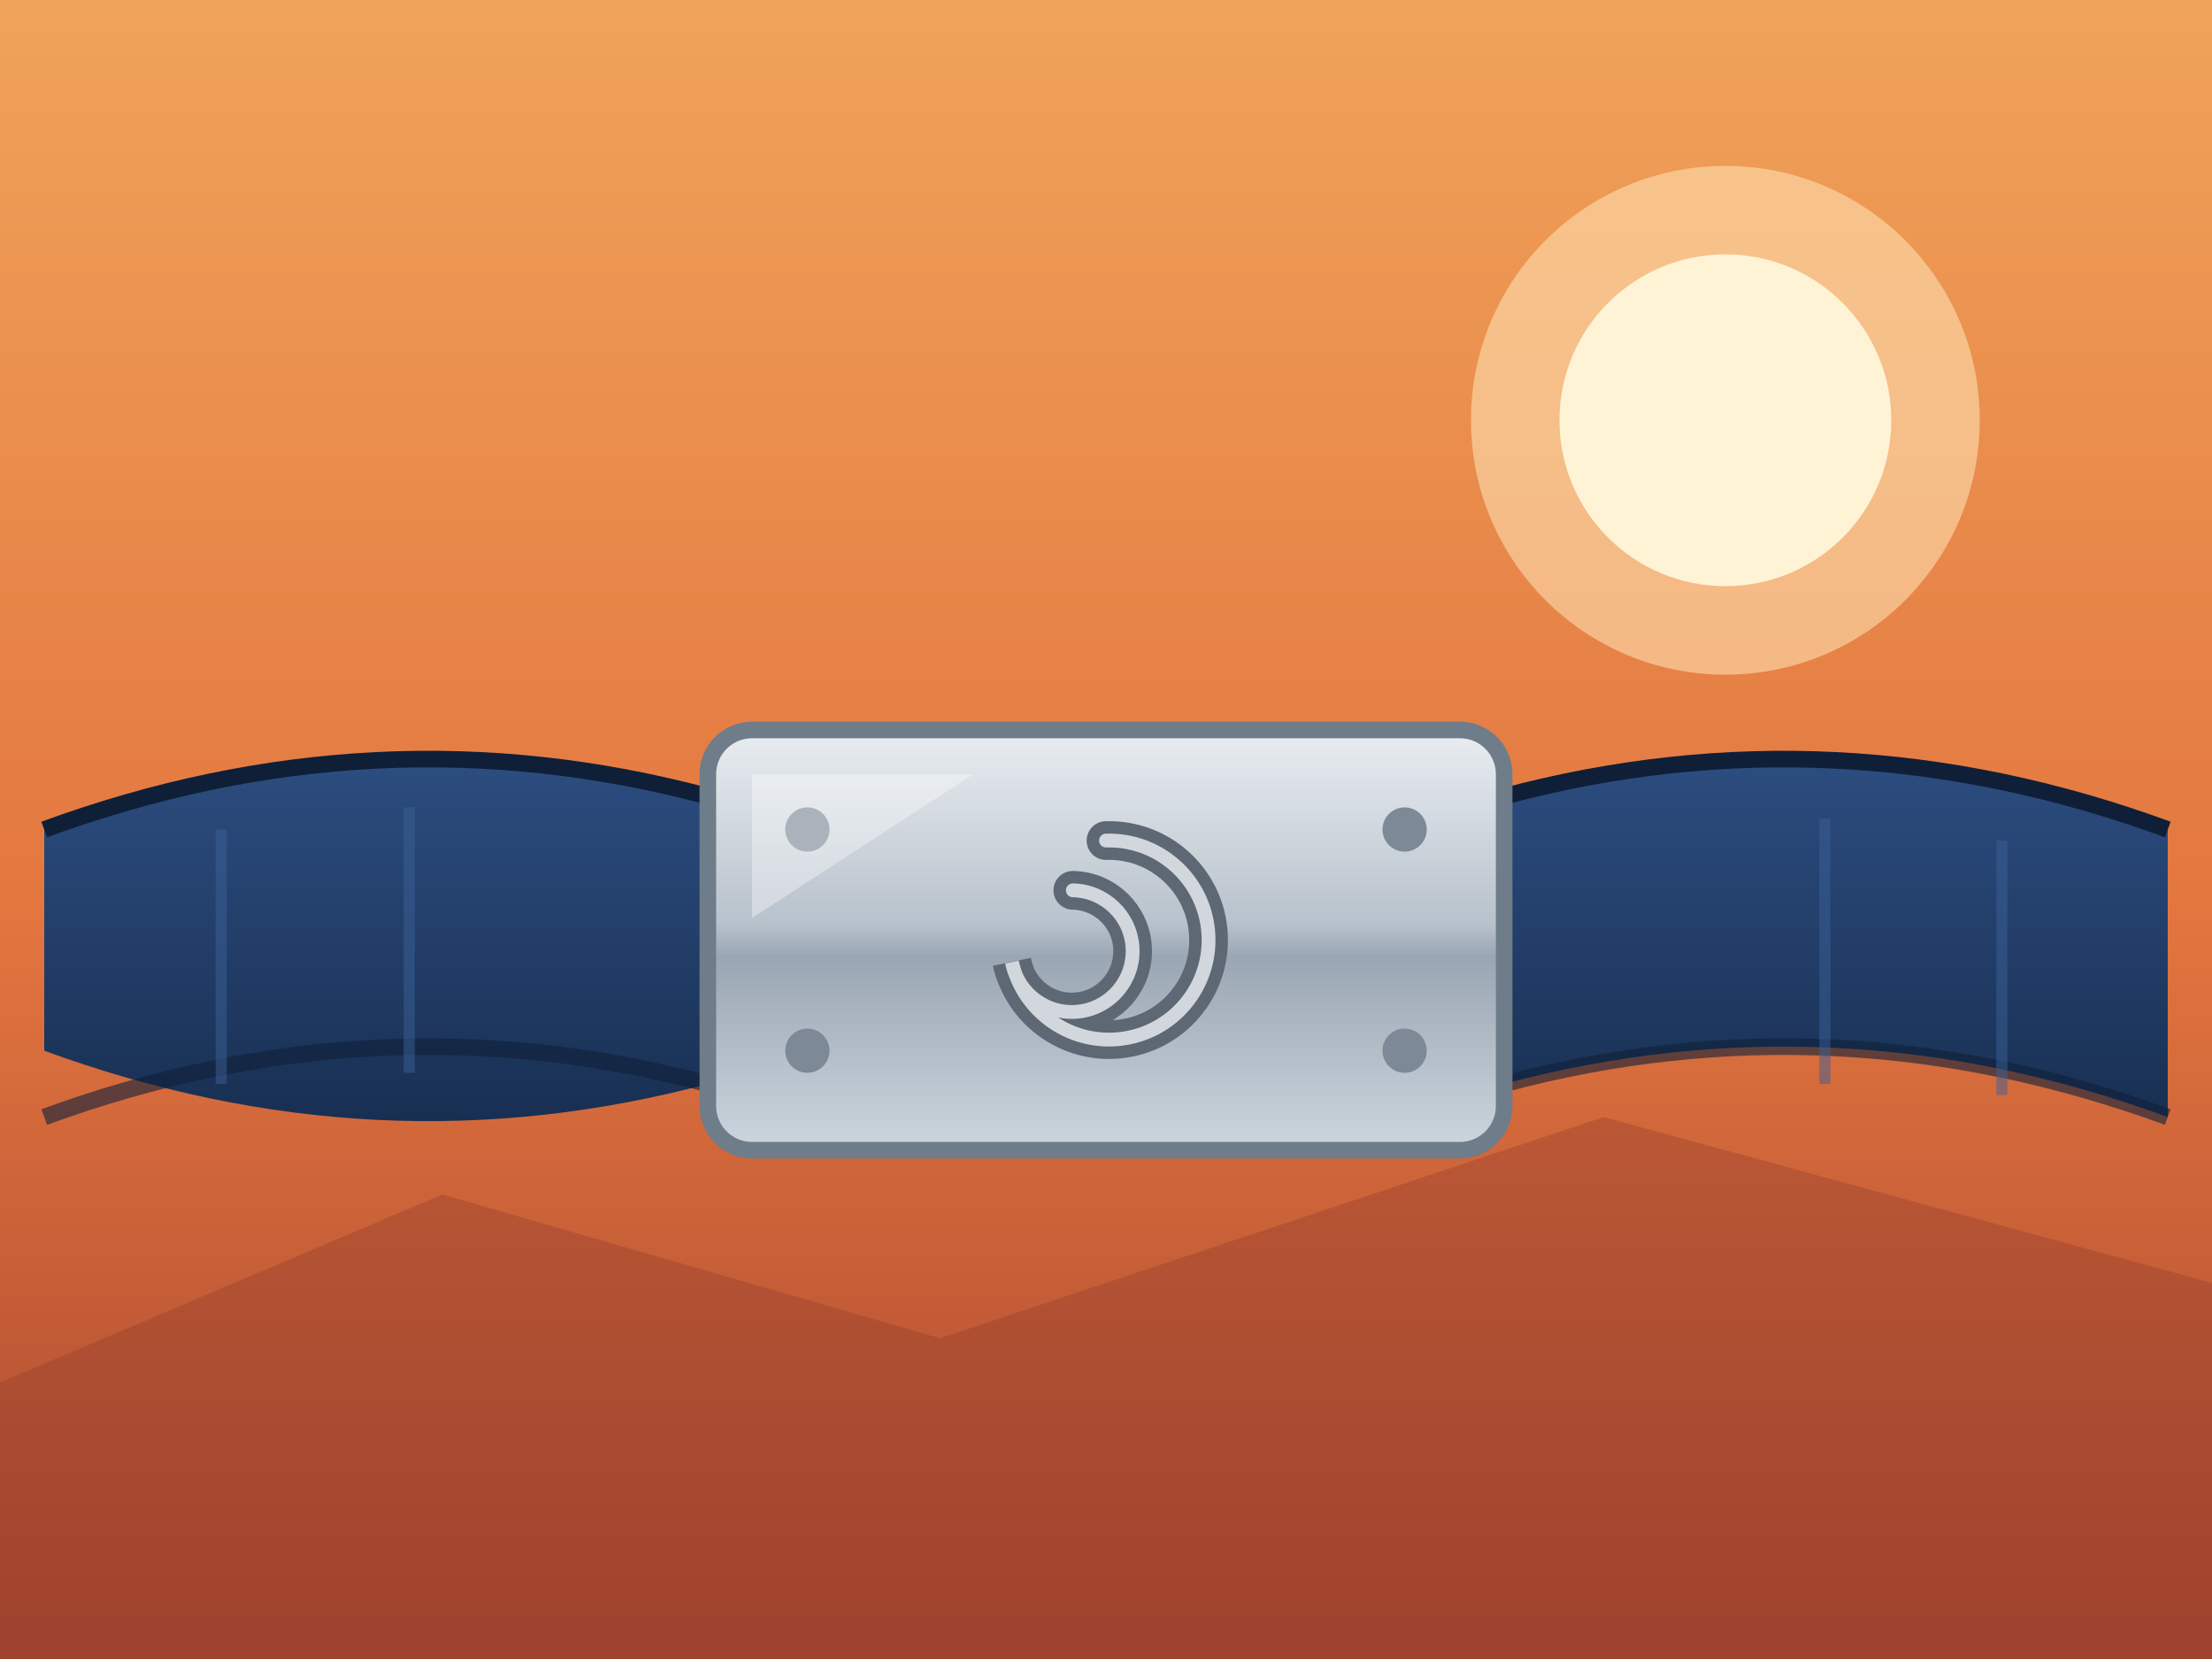
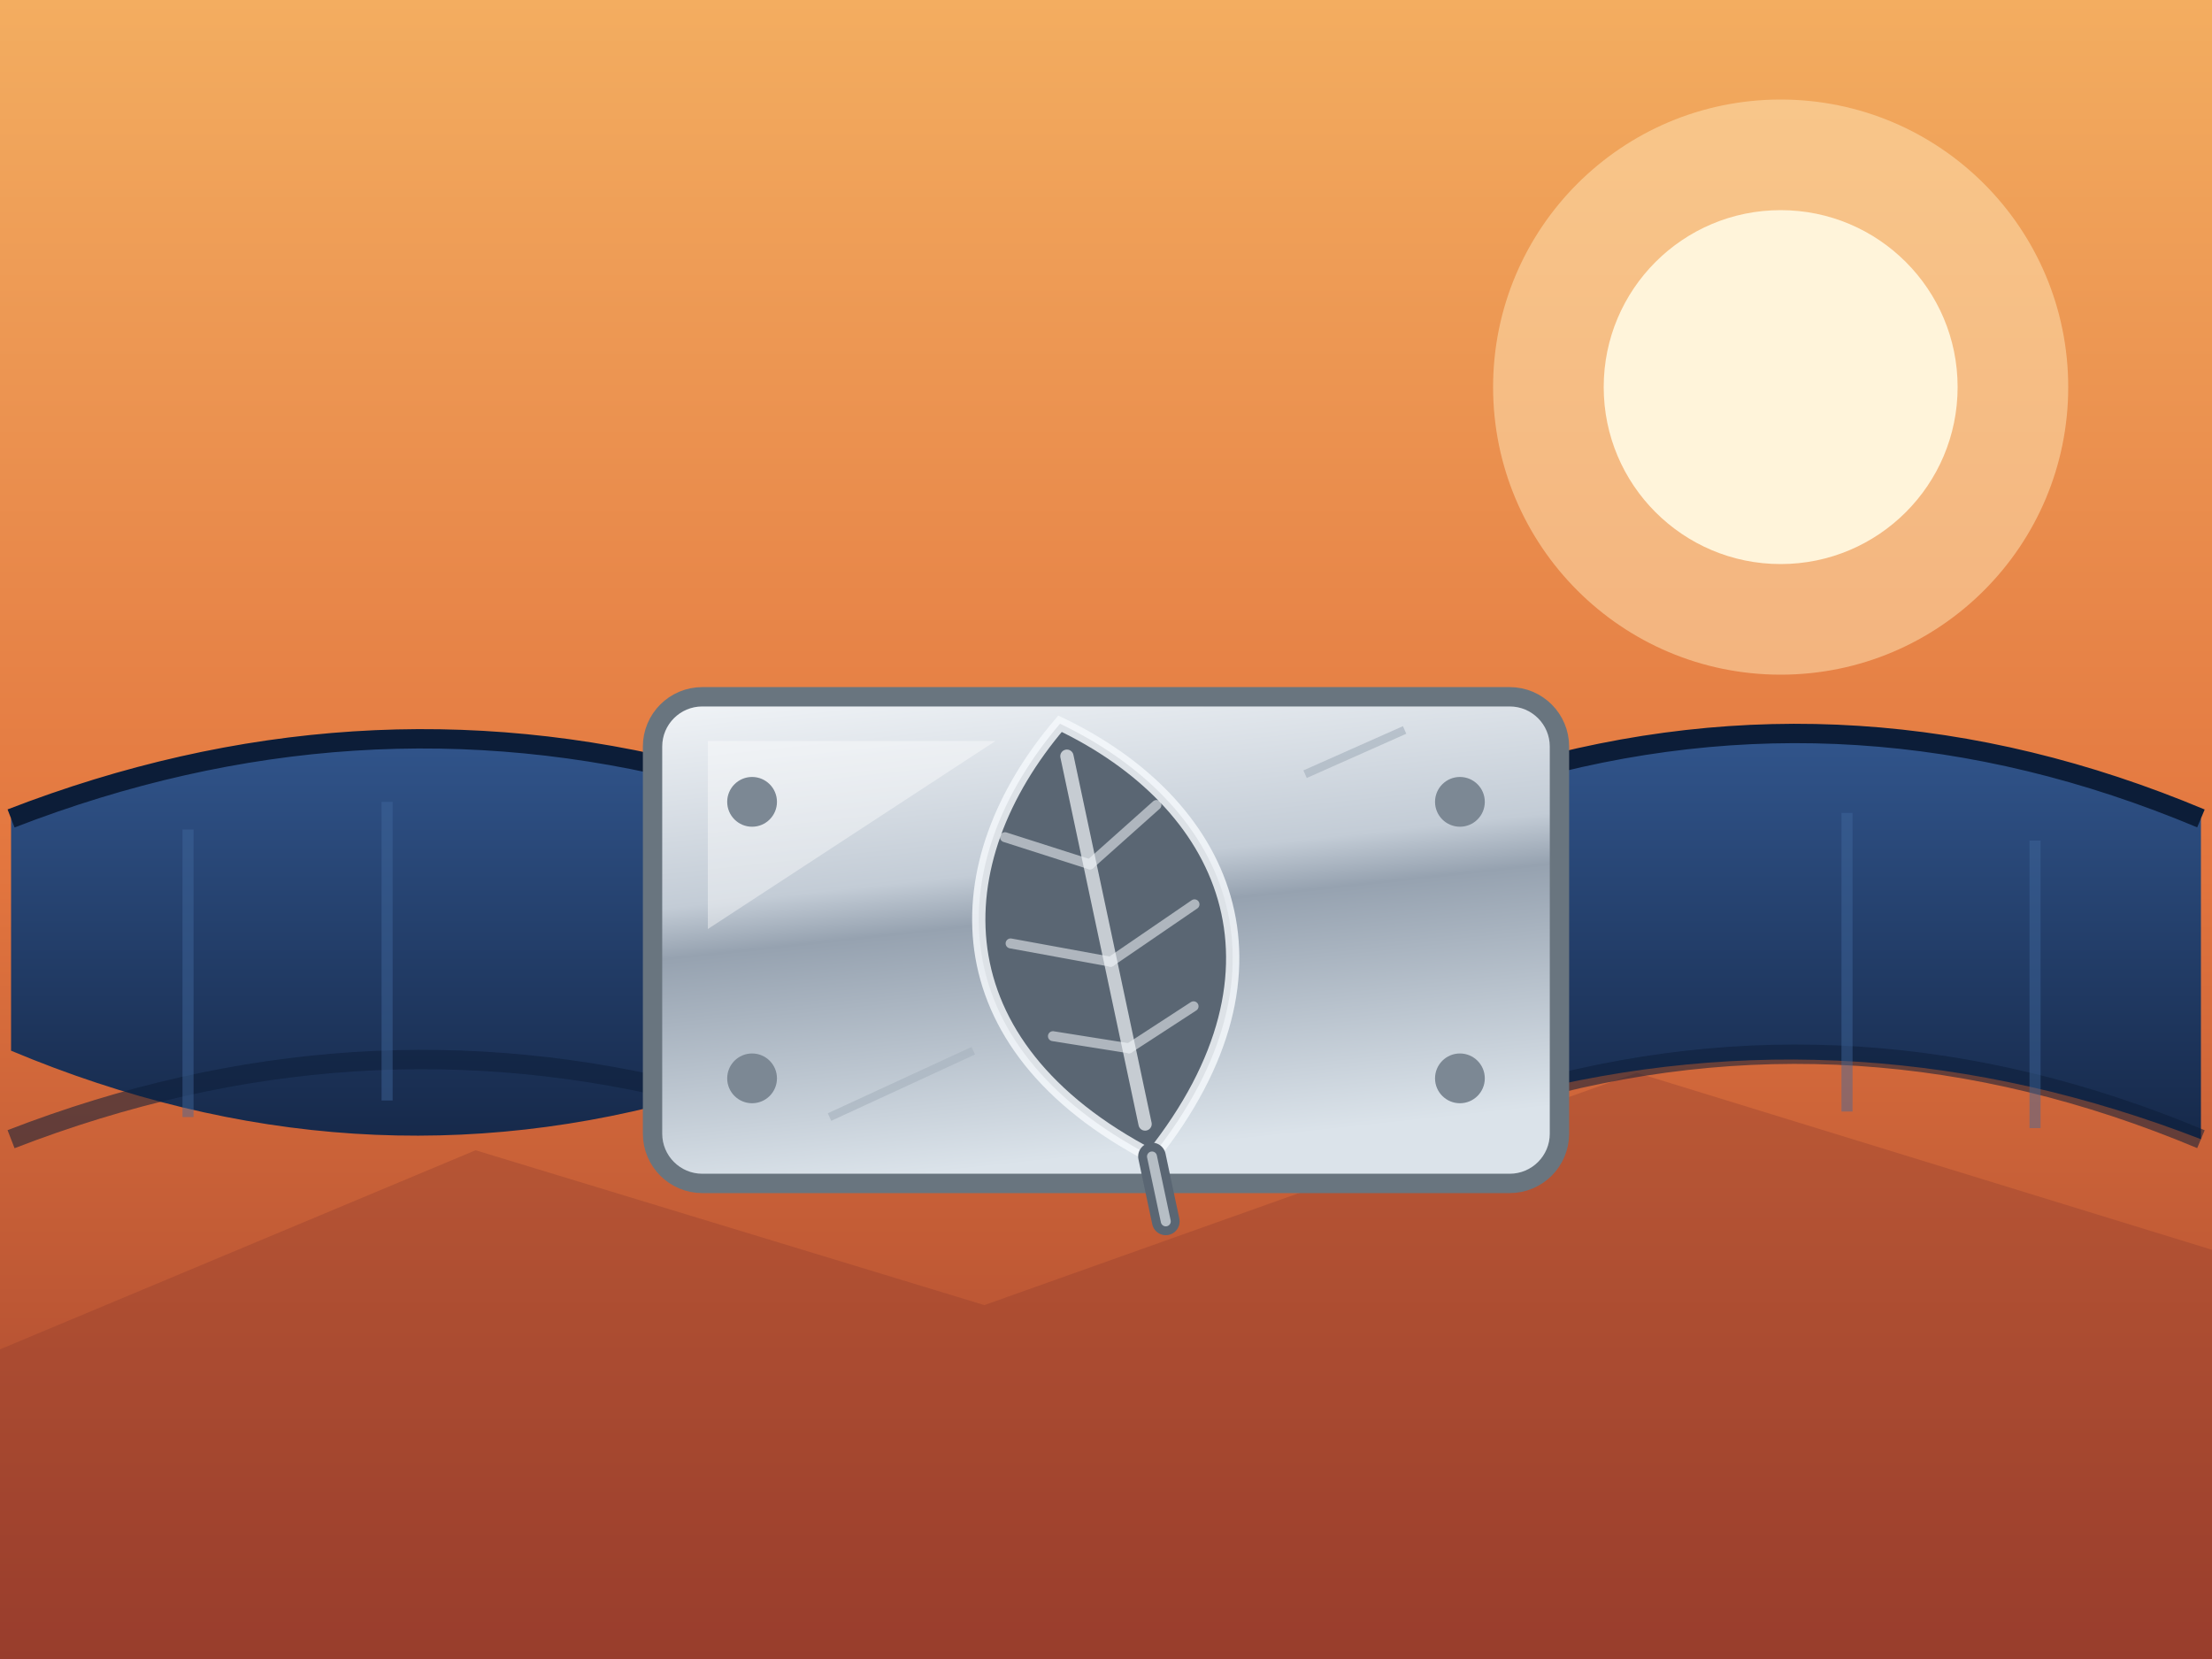
- <svg xmlns="http://www.w3.org/2000/svg" viewBox="0 0 400 300" role="img" aria-label="A ninja headband with an engraved metal plate">
+ <svg xmlns="http://www.w3.org/2000/svg" viewBox="0 0 400 300" role="img" aria-label="A ninja headband with a leaf cut into the metal plate">
  <defs>
    <linearGradient id="dusk" x1="0" y1="0" x2="0" y2="1">
-       <stop offset="0%" stop-color="#f0a35a" />
-       <stop offset="55%" stop-color="#e3763f" />
-       <stop offset="100%" stop-color="#a8452f" />
+       <stop offset="0%" stop-color="#f3ad60" />
+       <stop offset="52%" stop-color="#e3763f" />
+       <stop offset="100%" stop-color="#9f3f2c" />
    </linearGradient>
    <linearGradient id="cloth" x1="0" y1="0" x2="0" y2="1">
-       <stop offset="0%" stop-color="#2c4d80" />
-       <stop offset="100%" stop-color="#182f52" />
+       <stop offset="0%" stop-color="#31558c" />
+       <stop offset="100%" stop-color="#16294a" />
    </linearGradient>
-     <linearGradient id="plate" x1="0" y1="0" x2="0" y2="1">
-       <stop offset="0%" stop-color="#e9edf1" />
-       <stop offset="46%" stop-color="#b8c2cc" />
-       <stop offset="54%" stop-color="#9aa6b3" />
-       <stop offset="100%" stop-color="#cdd6de" />
+     <linearGradient id="plate" x1="0" y1="0" x2="0.2" y2="1">
+       <stop offset="0%" stop-color="#f2f5f8" />
+       <stop offset="42%" stop-color="#c3ccd6" />
+       <stop offset="52%" stop-color="#96a2b0" />
+       <stop offset="100%" stop-color="#dbe3ea" />
    </linearGradient>
  </defs>
  <rect width="400" height="300" fill="url(#dusk)" />
-   <circle cx="312" cy="76" r="46" fill="#ffe6b8" opacity=".55" />
-   <circle cx="312" cy="76" r="30" fill="#fff3d6" />
-   <g fill="#8c3a2c" opacity=".35">
-     <path d="M0 250 l80 -34 90 26 120 -40 110 30 v68 H0 Z" />
+   <circle cx="322" cy="70" r="52" fill="#ffe6b8" opacity=".5" />
+   <circle cx="322" cy="70" r="32" fill="#fff4da" />
+   <g fill="#8c3a2c" opacity=".32">
+     <path d="M0 244 l86 -36 92 28 118 -42 104 32 v74 H0 Z" />
  </g>
-   <path d="M8 150 q60 -22 120 -6 h144 q60 -16 120 6 v52 q-60 -22 -120 -6 H128 q-60 16 -120 -6 z" fill="url(#cloth)" />
-   <path d="M8 150 q60 -22 120 -6 h144 q60 -16 120 6" fill="none" stroke="#0f1f38" stroke-width="3" />
-   <path d="M8 202 q60 -22 120 -6 h144 q60 -16 120 6" fill="none" stroke="#0f1f38" stroke-width="3" opacity=".6" />
-   <g stroke="#3a5f96" stroke-width="2" opacity=".5">
-     <path d="M40 150 v46" />
-     <path d="M74 146 v48" />
-     <path d="M330 148 v48" />
-     <path d="M362 152 v46" />
+   <path d="M2 148 q62 -24 124 -8 h148 q62 -18 124 8 v58 q-62 -24 -124 -8 H126 q-62 18 -124 -8 z" fill="url(#cloth)" />
+   <path d="M2 148 q62 -24 124 -8 h148 q62 -18 124 8" fill="none" stroke="#0c1d38" stroke-width="3.5" />
+   <path d="M2 206 q62 -24 124 -8 h148 q62 -18 124 8" fill="none" stroke="#0c1d38" stroke-width="3.5" opacity=".55" />
+   <g stroke="#41689e" stroke-width="2" opacity=".45">
+     <path d="M34 150 v52" />
+     <path d="M70 145 v54" />
+     <path d="M334 147 v54" />
+     <path d="M368 152 v52" />
  </g>
-   <rect x="128" y="132" width="144" height="76" rx="8" fill="url(#plate)" />
-   <rect x="128" y="132" width="144" height="76" rx="8" fill="none" stroke="#6f7c8a" stroke-width="3" />
-   <g fill="#7d8996">
-     <circle cx="146" cy="150" r="4" />
-     <circle cx="254" cy="150" r="4" />
-     <circle cx="146" cy="190" r="4" />
-     <circle cx="254" cy="190" r="4" />
+   <rect x="118" y="126" width="164" height="88" rx="9" fill="url(#plate)" />
+   <rect x="118" y="126" width="164" height="88" rx="9" fill="none" stroke="#69757f" stroke-width="3.5" />
+   <path d="M128 134 l52 0 -52 34 z" fill="#ffffff" opacity=".4" />
+   <g fill="#7c8894">
+     <circle cx="136" cy="145" r="4.5" />
+     <circle cx="264" cy="145" r="4.5" />
+     <circle cx="136" cy="195" r="4.5" />
+     <circle cx="264" cy="195" r="4.5" />
  </g>
-   <path d="M200 152 a18 18 0 1 1 -17 22 a11 11 0 1 0 11 -13" fill="none" stroke="#5d6874" stroke-width="7" stroke-linecap="round" />
-   <path d="M200 152 a18 18 0 1 1 -17 22 a11 11 0 1 0 11 -13" fill="none" stroke="#eef2f6" stroke-width="2.5" stroke-linecap="round" opacity=".8" />
-   <path d="M136 140 l40 0 -40 26 z" fill="#ffffff" opacity=".35" />
+   <g stroke="#aab5c0" stroke-width="1.5" opacity=".7">
+     <path d="M150 202 l26 -12" />
+     <path d="M236 140 l18 -8" />
+   </g>
+   <g transform="translate(200 170) rotate(-12)">
+     <path d="M0 -40 C 26 -20, 34 12, 0 40 C -34 12, -26 -20, 0 -40 Z" fill="#5a6673" />
+     <path d="M0 -40 C 26 -20, 34 12, 0 40 C -34 12, -26 -20, 0 -40 Z" fill="none" stroke="#f4f8fb" stroke-width="2.4" opacity=".85" />
+     <path d="M0 -34 L0 34" stroke="#f4f8fb" stroke-width="2.4" opacity=".7" stroke-linecap="round" />
+     <g stroke="#f4f8fb" stroke-width="1.8" opacity=".55" stroke-linecap="round">
+       <path d="M0 -14 L14 -22" />
+       <path d="M0 -14 L-14 -22" />
+       <path d="M0 4 L17 -3" />
+       <path d="M0 4 L-17 -3" />
+       <path d="M0 20 L13 15" />
+       <path d="M0 20 L-13 15" />
+     </g>
+     <path d="M0 40 L0 52" stroke="#5a6673" stroke-width="5" stroke-linecap="round" />
+     <path d="M0 40 L0 52" stroke="#f4f8fb" stroke-width="1.8" opacity=".6" stroke-linecap="round" />
+   </g>
</svg>
